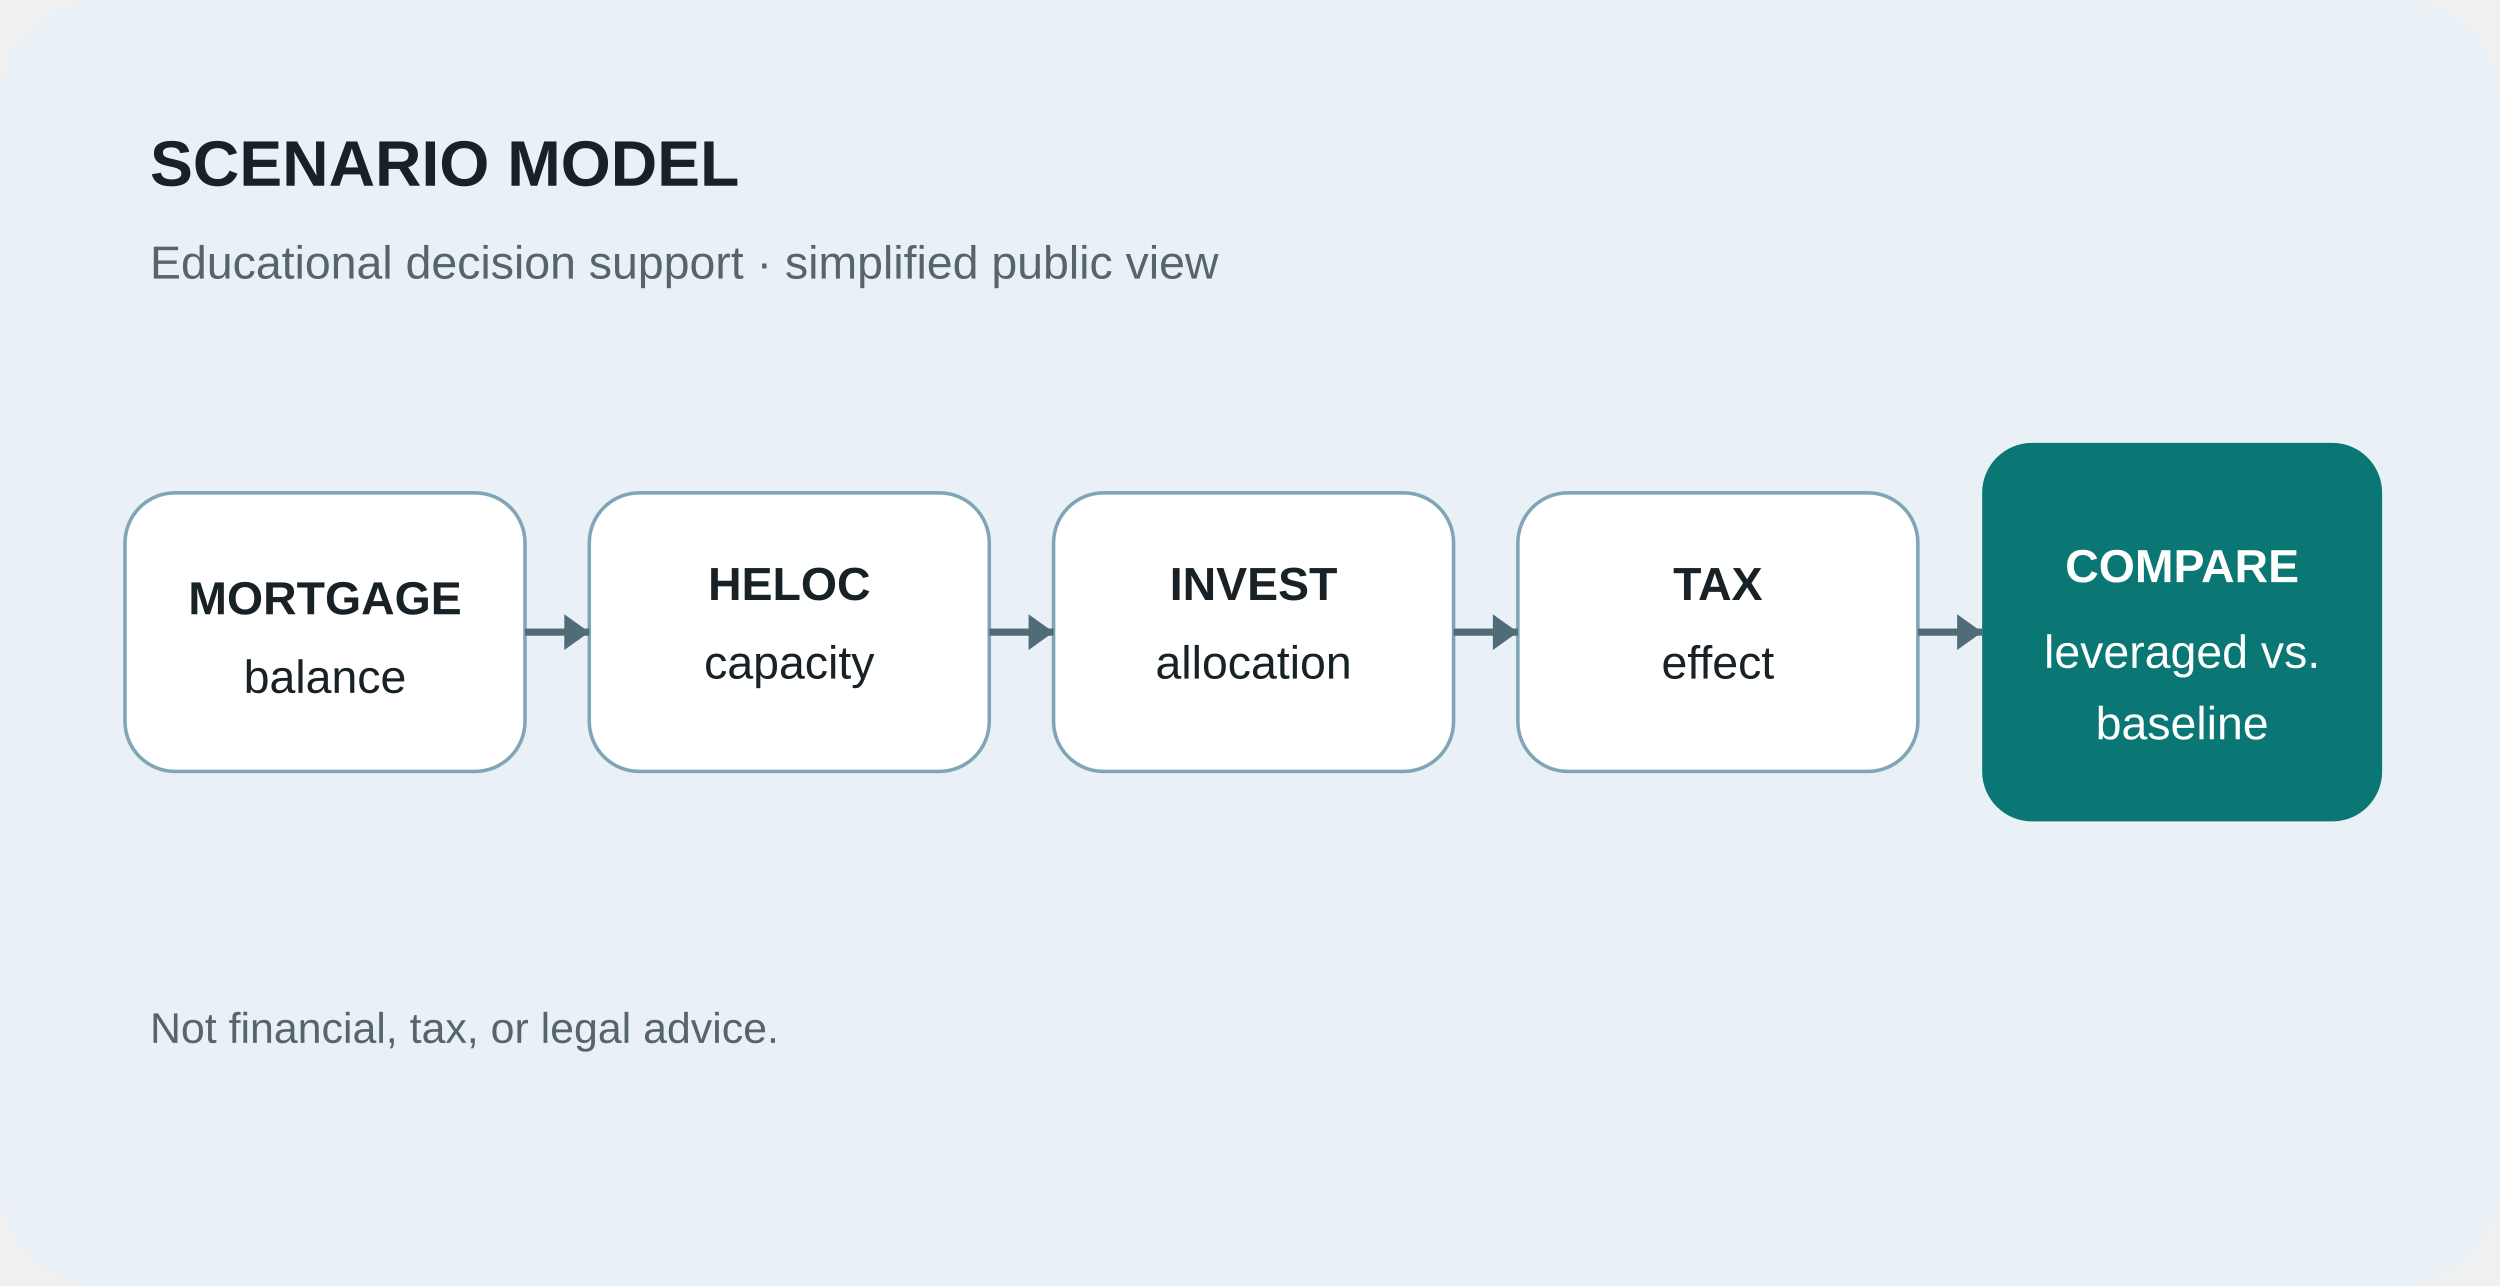
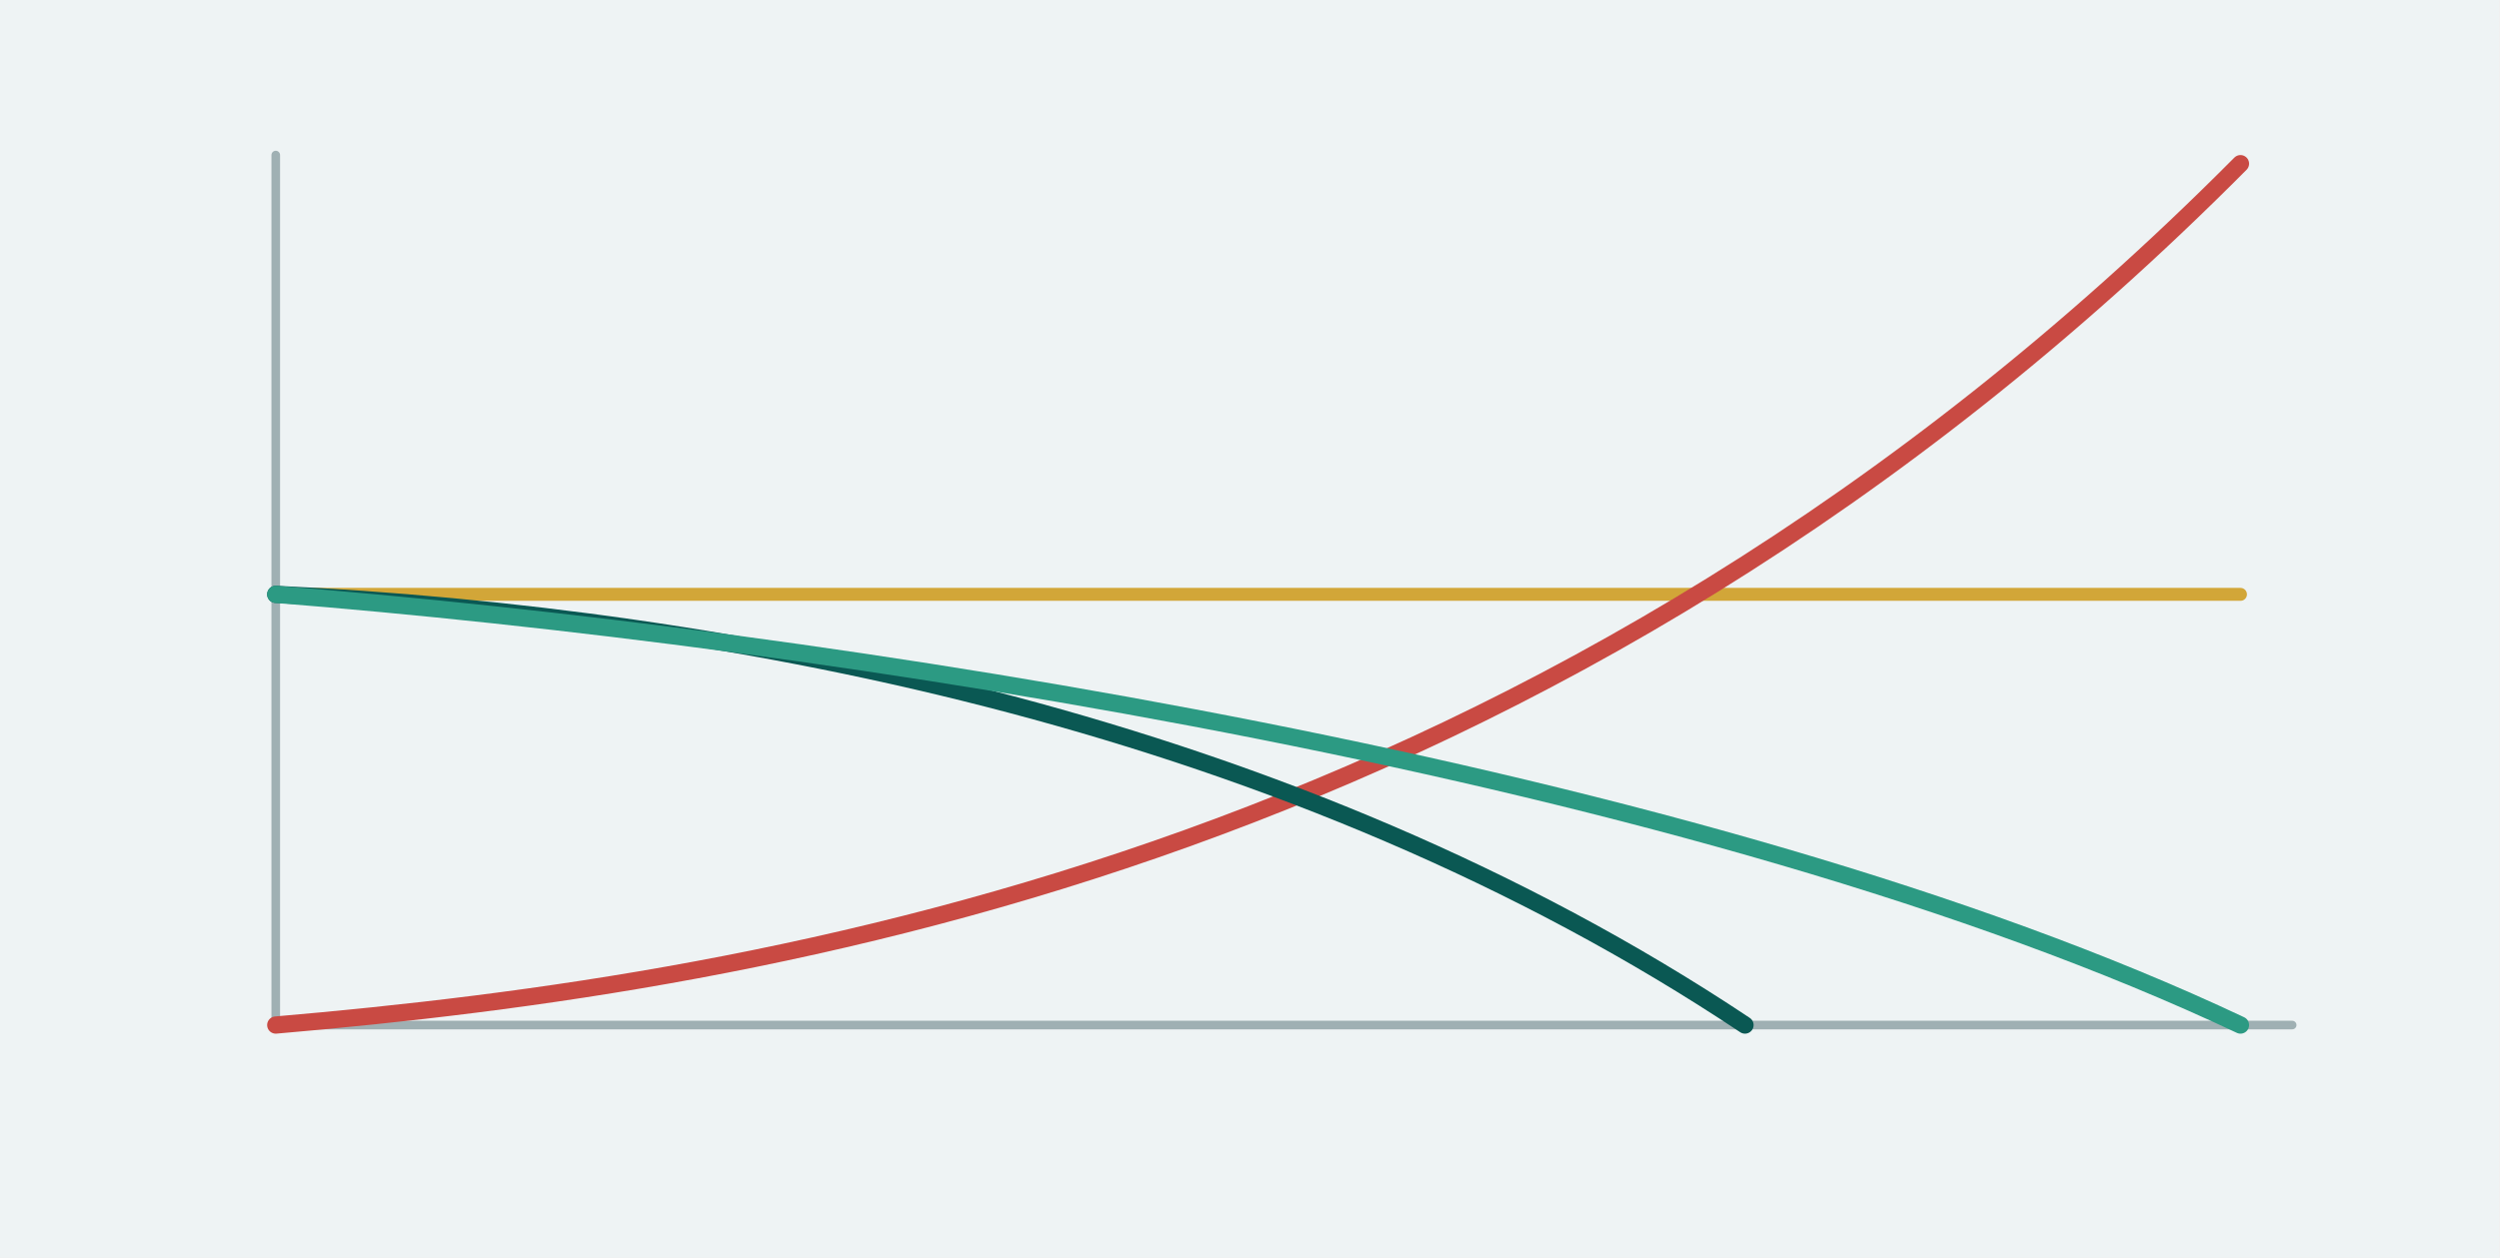
- <svg xmlns="http://www.w3.org/2000/svg" viewBox="0 0 700 360" role="img" aria-labelledby="t d">
-   <rect width="700" height="360" rx="28" fill="#E9F1F6" />
-   <g font-family="Arial,Helvetica,sans-serif">
-     <text x="42" y="52" font-size="18" font-weight="700" fill="#182125">SCENARIO MODEL</text>
-     <text x="42" y="78" font-size="13" fill="#56646C">Educational decision support · simplified public view</text>
+ <svg xmlns="http://www.w3.org/2000/svg" viewBox="0 0 580 292" role="img" aria-labelledby="smith-manoeuvre-thumb-title smith-manoeuvre-thumb-desc" preserveAspectRatio="xMidYMid meet">
+   <rect width="580" height="292" fill="#eef3f4" />
+   <g fill="none" stroke-linecap="round" stroke-linejoin="round">
+     <path d="M64 36V238H532" stroke="#9fb0b3" stroke-width="2" />
+     <path d="M64 138H520" stroke="#d2a638" stroke-width="3" />
+     <path d="M64 238 C180 228 360 199 520 38" stroke="#c94a43" stroke-width="4" />
+     <path d="M64 138 C170 143 300 168 405 238" stroke="#0a5853" stroke-width="4" />
+     <path d="M64 138 C190 148 395 179 520 238" stroke="#2c9a83" stroke-width="4" />
  </g>
-   <g font-family="Arial,Helvetica,sans-serif" font-size="13" fill="#182125" text-anchor="middle">
-     <g>
-       <rect x="35" y="138" width="112" height="78" rx="14" fill="#fff" stroke="#7FA6B7" />
-       <text x="91" y="172" font-weight="700">MORTGAGE</text>
-       <text x="91" y="194">balance</text>
-     </g>
-     <g>
-       <rect x="165" y="138" width="112" height="78" rx="14" fill="#fff" stroke="#7FA6B7" />
-       <text x="221" y="168" font-weight="700">HELOC</text>
-       <text x="221" y="190">capacity</text>
-     </g>
-     <g>
-       <rect x="295" y="138" width="112" height="78" rx="14" fill="#fff" stroke="#7FA6B7" />
-       <text x="351" y="168" font-weight="700">INVEST</text>
-       <text x="351" y="190">allocation</text>
-     </g>
-     <g>
-       <rect x="425" y="138" width="112" height="78" rx="14" fill="#fff" stroke="#7FA6B7" />
-       <text x="481" y="168" font-weight="700">TAX</text>
-       <text x="481" y="190">effect</text>
-     </g>
-     <g>
-       <rect x="555" y="124" width="112" height="106" rx="14" fill="#0A7774" />
-       <text x="611" y="163" font-weight="700" fill="#fff">COMPARE</text>
-       <text x="611" y="187" fill="#fff">leveraged vs.</text>
-       <text x="611" y="207" fill="#fff">baseline</text>
-     </g>
-   </g>
-   <g stroke="#506C78" stroke-width="2" fill="none">
-     <path d="M147 177h18" />
-     <path d="M277 177h18" />
-     <path d="M407 177h18" />
-     <path d="M537 177h18" />
-   </g>
-   <g fill="#506C78">
-     <path d="M165 177l-7-5v10z" />
-     <path d="M295 177l-7-5v10z" />
-     <path d="M425 177l-7-5v10z" />
-     <path d="M555 177l-7-5v10z" />
-   </g>
-   <text x="42" y="292" font-family="Arial,Helvetica,sans-serif" font-size="12" fill="#56646C">Not financial, tax, or legal advice.</text>
</svg>
